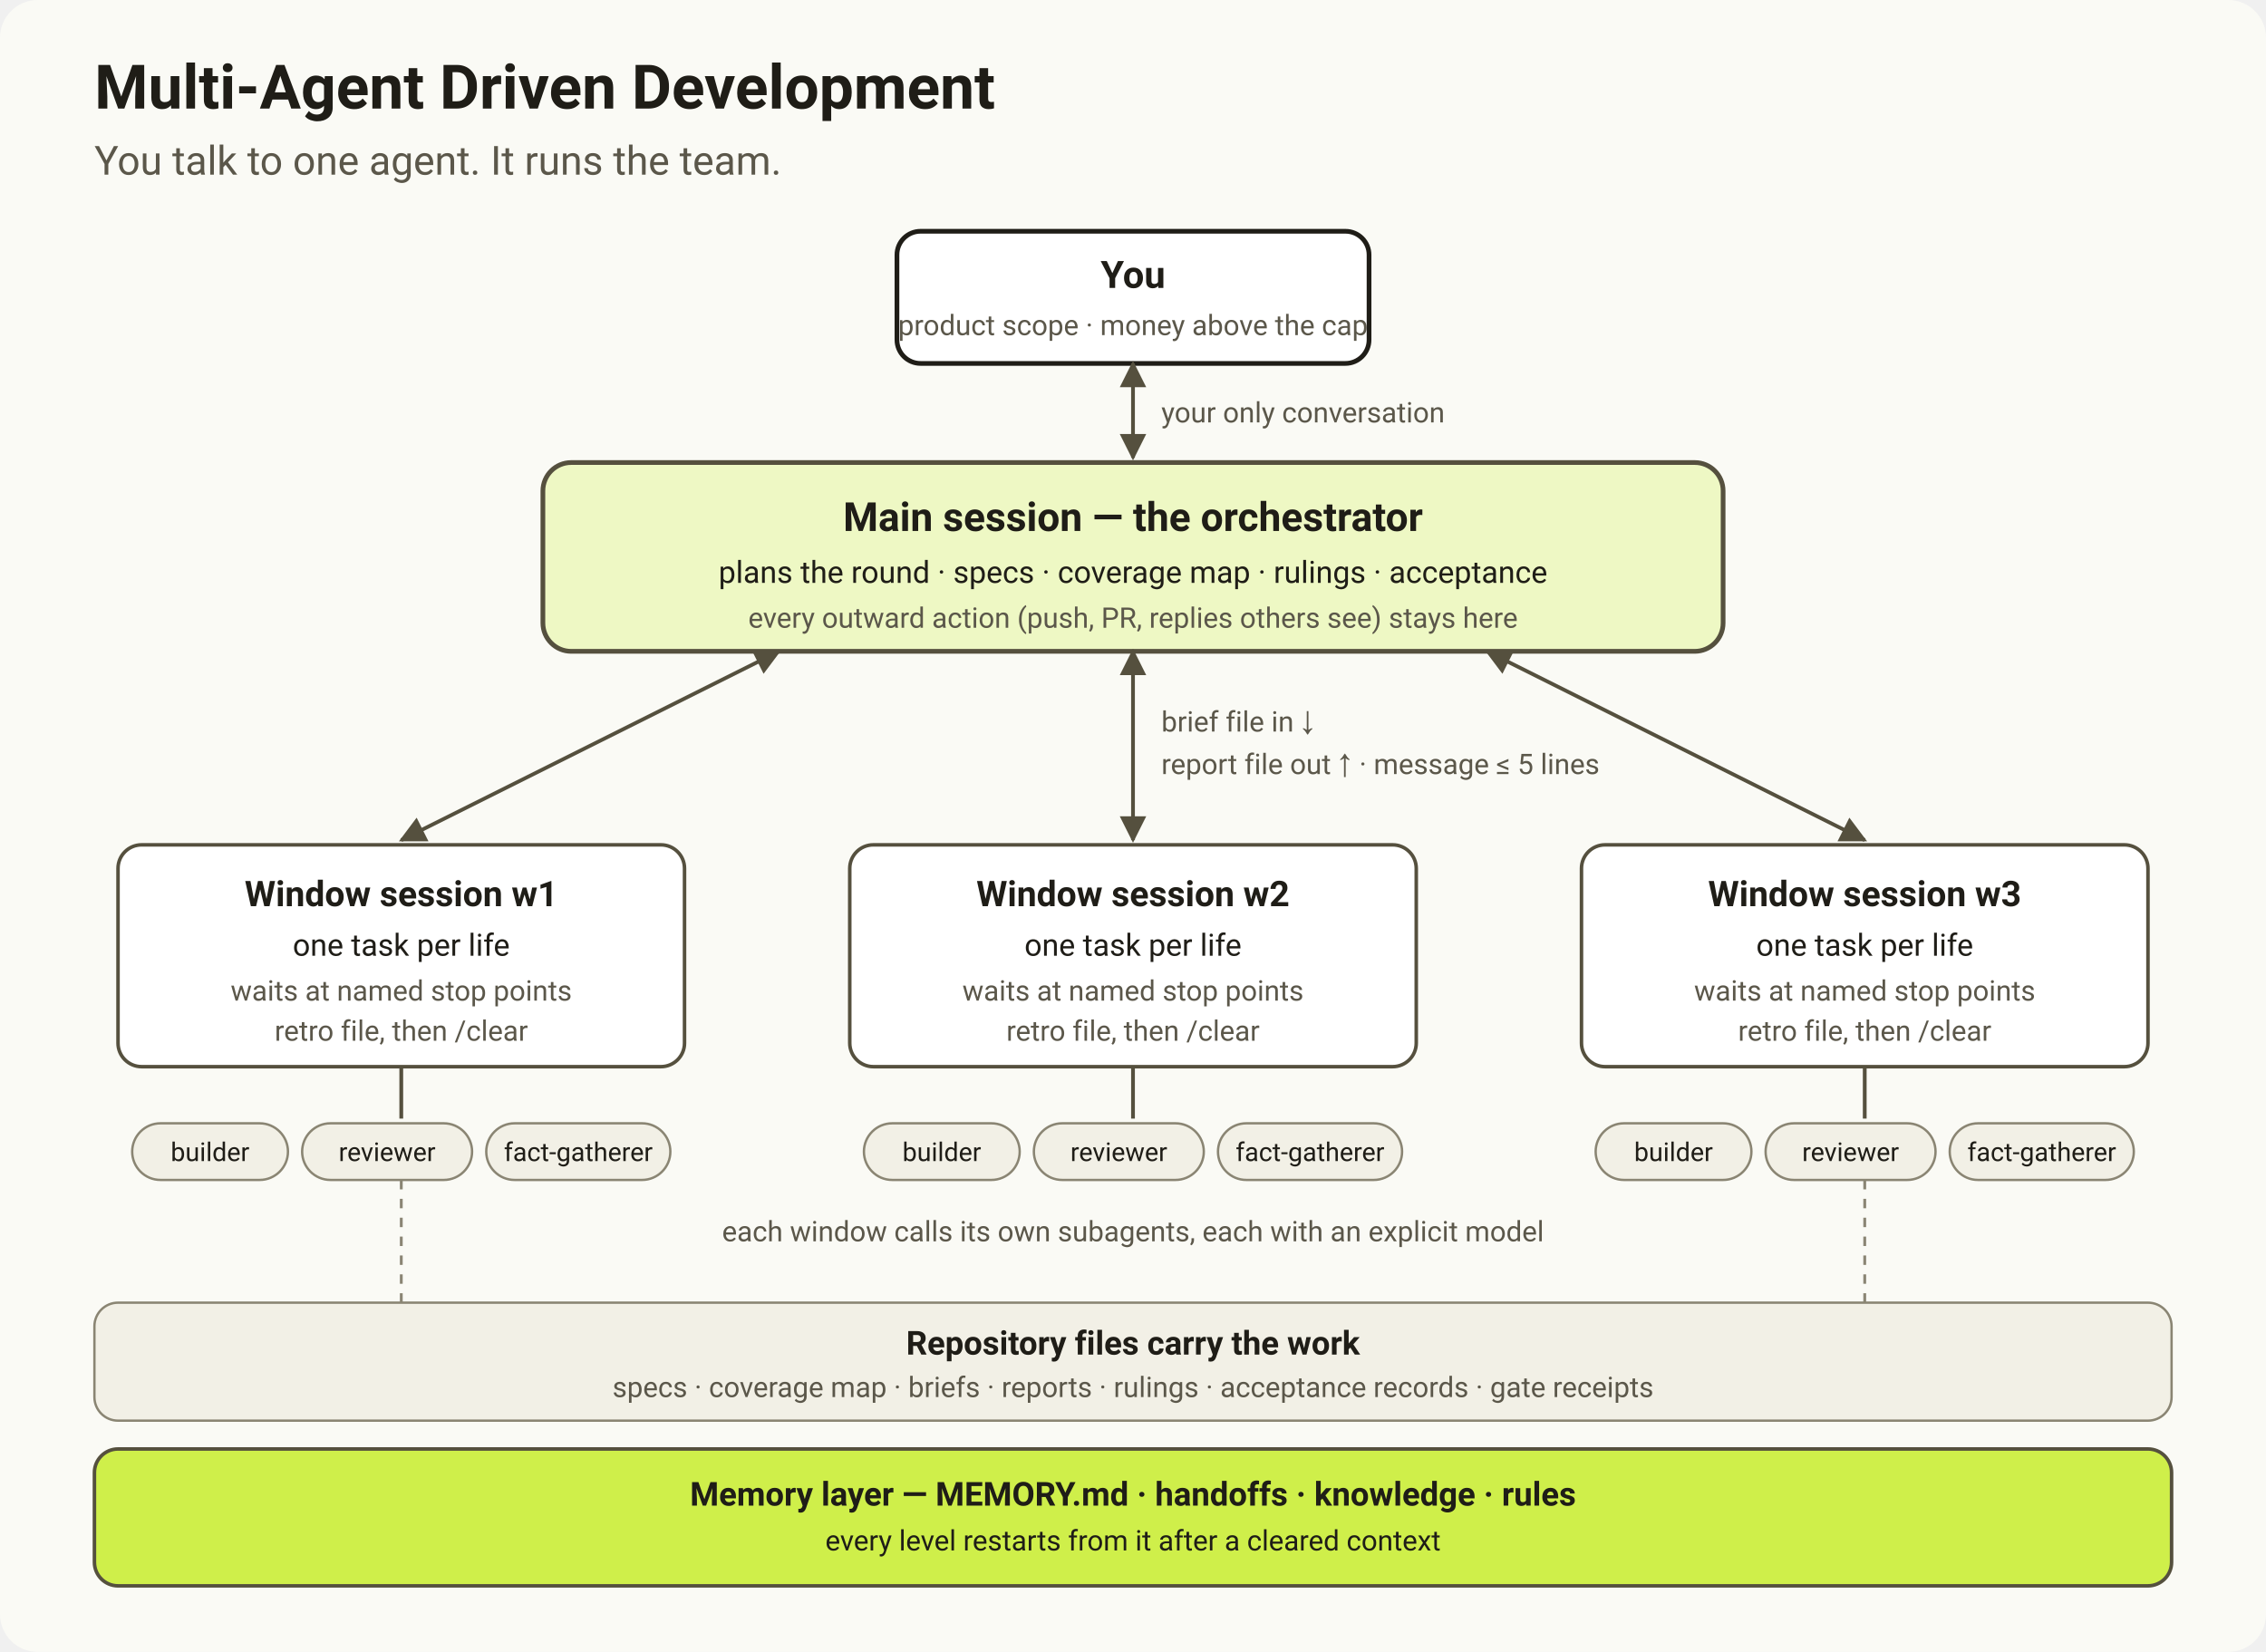
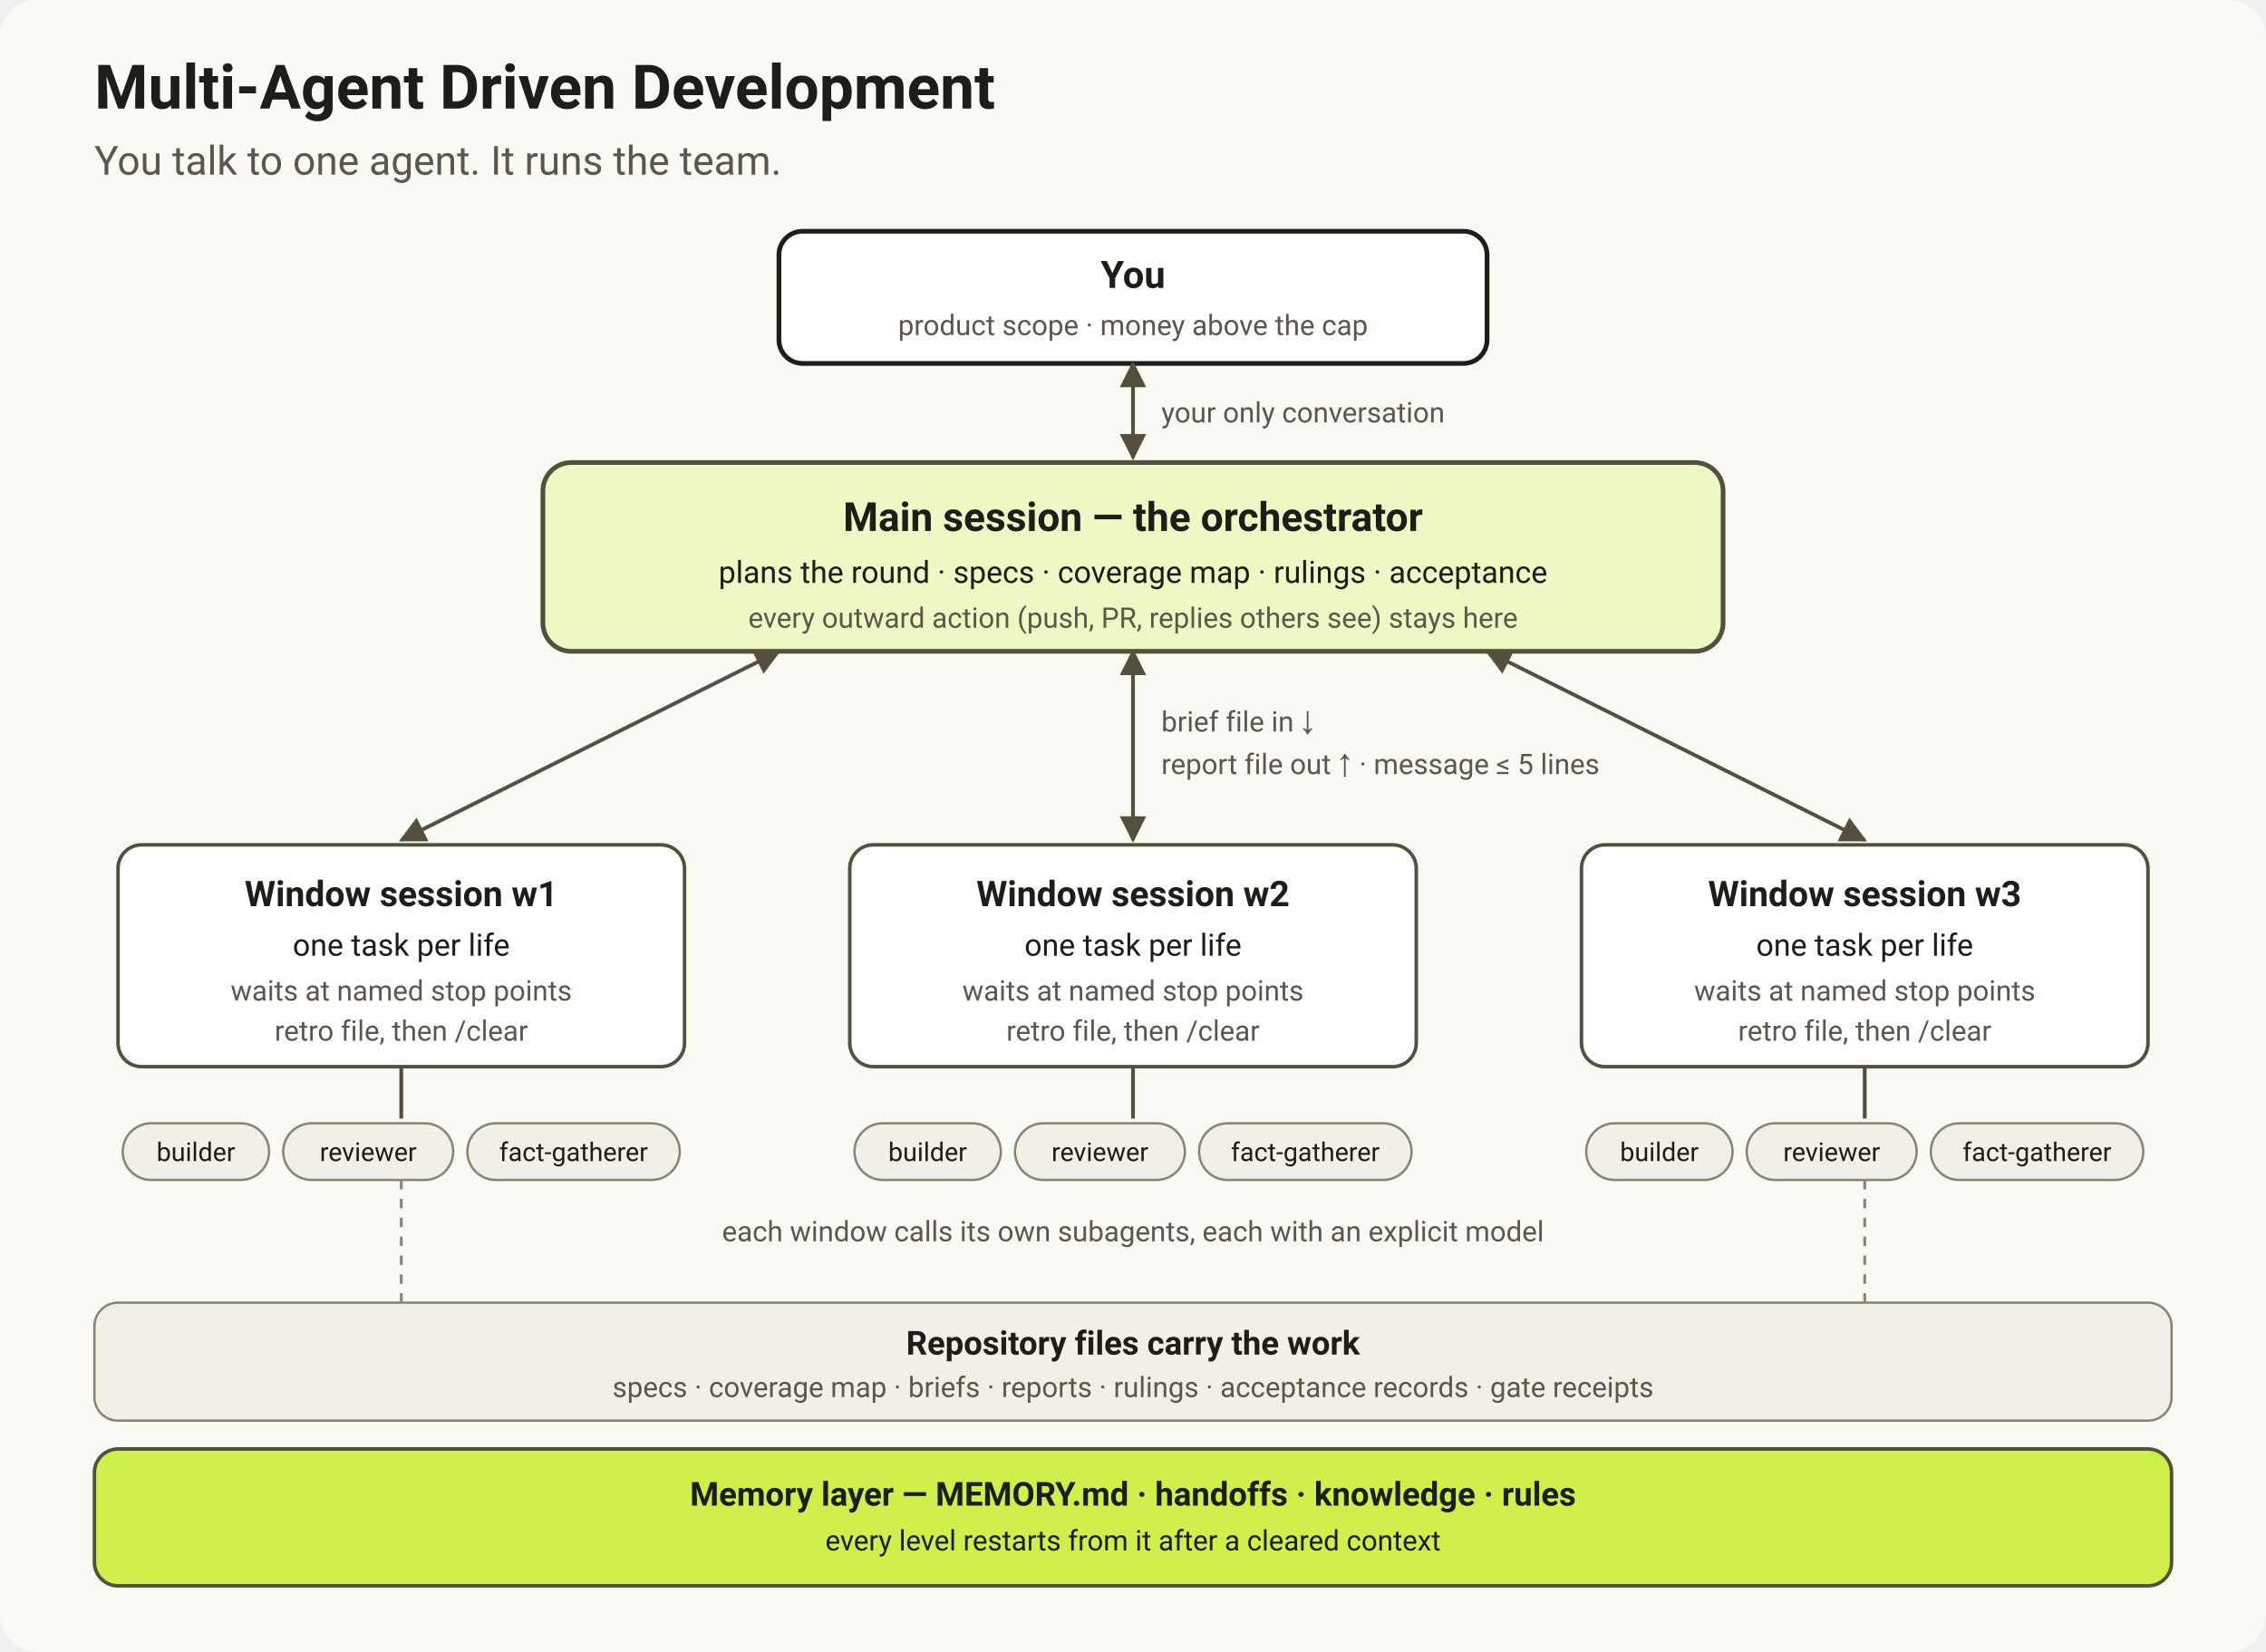
<svg xmlns="http://www.w3.org/2000/svg" viewBox="0 0 960 700" width="960" height="700" role="img" aria-labelledby="t d">
  <style>
    .bg { fill: #FAFAF5; }
    .ink { fill: #1F1D17; }
    .soft { fill: #5B574A; }
    .box { fill: #FFFFFF; stroke: #55503E; stroke-width: 1.5; }
    .main { fill: #EEF8C4; stroke: #55503E; stroke-width: 2; }
    .you { fill: #FFFFFF; stroke: #1F1D17; stroke-width: 2; }
    .pill { fill: #F2F0E6; stroke: #8A8573; stroke-width: 1; }
    .band { fill: #F2F0E6; stroke: #8A8573; stroke-width: 1; }
    .mem { fill: #CFEF4A; stroke: #55503E; stroke-width: 1.5; }
    .memink { fill: #1F1D17; }
    .line { stroke: #55503E; stroke-width: 1.6; fill: none; }
    .thin { stroke: #8A8573; stroke-width: 1.2; fill: none; stroke-dasharray: 4 4; }
    .head { fill: #55503E; }
    text { font-family: -apple-system, BlinkMacSystemFont, "Segoe UI", Roboto, Helvetica, Arial, sans-serif; }
    @media (prefers-color-scheme: dark) {
      .bg { fill: #16150F; }
      .ink { fill: #F2F0E6; }
      .soft { fill: #B9B4A2; }
      .box { fill: #22211A; stroke: #B9B4A2; }
      .main { fill: #2E3414; stroke: #CFEF4A; }
      .you { fill: #22211A; stroke: #F2F0E6; }
      .pill { fill: #2A2920; stroke: #6E6A5A; }
      .band { fill: #22211A; stroke: #6E6A5A; }
      .mem { fill: #CFEF4A; stroke: #CFEF4A; }
      .memink { fill: #16150F; }
      .line { stroke: #B9B4A2; }
      .thin { stroke: #6E6A5A; }
      .head { fill: #B9B4A2; }
    }
  </style>
  <defs>
    <marker id="a" viewBox="0 0 10 10" refX="9" refY="5" markerWidth="7" markerHeight="7" orient="auto-start-reverse">
      <path class="head" d="M0,0 L10,5 L0,10 z" />
    </marker>
  </defs>
  <rect class="bg" x="0" y="0" width="960" height="700" rx="16" />
  <text class="ink" x="40" y="46" font-size="26" font-weight="700">Multi-Agent Driven Development</text>
  <text class="soft" x="40" y="74" font-size="17">You talk to one agent. It runs the team.</text>
-   <rect class="you" x="380" y="98" width="200" height="56" rx="10" />
+   <rect class="you" x="330" y="98" width="300" height="56" rx="10" />
  <text class="ink" x="480" y="122" font-size="16" font-weight="700" text-anchor="middle">You</text>
  <text class="soft" x="480" y="142" font-size="12" text-anchor="middle">product scope · money above the cap</text>
  <line class="line" x1="480" y1="154" x2="480" y2="194" marker-start="url(#a)" marker-end="url(#a)" />
  <text class="soft" x="492" y="179" font-size="12">your only conversation</text>
  <rect class="main" x="230" y="196" width="500" height="80" rx="12" />
  <text class="ink" x="480" y="225" font-size="17" font-weight="700" text-anchor="middle">Main session — the orchestrator</text>
  <text class="ink" x="480" y="247" font-size="13" text-anchor="middle">plans the round · specs · coverage map · rulings · acceptance</text>
  <text class="soft" x="480" y="266" font-size="12" text-anchor="middle">every outward action (push, PR, replies others see) stays here</text>
  <path class="line" d="M330,276 L170,356" marker-start="url(#a)" marker-end="url(#a)" />
  <path class="line" d="M480,276 L480,356" marker-start="url(#a)" marker-end="url(#a)" />
  <path class="line" d="M630,276 L790,356" marker-start="url(#a)" marker-end="url(#a)" />
  <text class="soft" x="492" y="310" font-size="12">brief file in ↓</text>
  <text class="soft" x="492" y="328" font-size="12">report file out ↑ · message ≤ 5 lines</text>
  <g>
    <rect class="box" x="50" y="358" width="240" height="94" rx="10" />
    <text class="ink" x="170" y="384" font-size="15" font-weight="700" text-anchor="middle">Window session w1</text>
    <text class="ink" x="170" y="405" font-size="13" text-anchor="middle">one task per life</text>
    <text class="soft" x="170" y="424" font-size="12" text-anchor="middle">waits at named stop points</text>
    <text class="soft" x="170" y="441" font-size="12" text-anchor="middle">retro file, then /clear</text>
  </g>
  <g>
    <rect class="box" x="360" y="358" width="240" height="94" rx="10" />
    <text class="ink" x="480" y="384" font-size="15" font-weight="700" text-anchor="middle">Window session w2</text>
    <text class="ink" x="480" y="405" font-size="13" text-anchor="middle">one task per life</text>
    <text class="soft" x="480" y="424" font-size="12" text-anchor="middle">waits at named stop points</text>
    <text class="soft" x="480" y="441" font-size="12" text-anchor="middle">retro file, then /clear</text>
  </g>
  <g>
    <rect class="box" x="670" y="358" width="240" height="94" rx="10" />
    <text class="ink" x="790" y="384" font-size="15" font-weight="700" text-anchor="middle">Window session w3</text>
    <text class="ink" x="790" y="405" font-size="13" text-anchor="middle">one task per life</text>
    <text class="soft" x="790" y="424" font-size="12" text-anchor="middle">waits at named stop points</text>
    <text class="soft" x="790" y="441" font-size="12" text-anchor="middle">retro file, then /clear</text>
  </g>
  <g font-size="11">
    <line class="line" x1="170" y1="452" x2="170" y2="474" />
-     <rect class="pill" x="56" y="476" width="66" height="24" rx="12" />
-     <text class="ink" x="89" y="492" text-anchor="middle">builder</text>
-     <rect class="pill" x="128" y="476" width="72" height="24" rx="12" />
-     <text class="ink" x="164" y="492" text-anchor="middle">reviewer</text>
-     <rect class="pill" x="206" y="476" width="78" height="24" rx="12" />
-     <text class="ink" x="245" y="492" text-anchor="middle">fact-gatherer</text>
+     <rect class="pill" x="52" y="476" width="62" height="24" rx="12" />
+     <text class="ink" x="83" y="492" text-anchor="middle">builder</text>
+     <rect class="pill" x="120" y="476" width="72" height="24" rx="12" />
+     <text class="ink" x="156" y="492" text-anchor="middle">reviewer</text>
+     <rect class="pill" x="198" y="476" width="90" height="24" rx="12" />
+     <text class="ink" x="243" y="492" text-anchor="middle">fact-gatherer</text>
    <line class="line" x1="480" y1="452" x2="480" y2="474" />
-     <rect class="pill" x="366" y="476" width="66" height="24" rx="12" />
-     <text class="ink" x="399" y="492" text-anchor="middle">builder</text>
-     <rect class="pill" x="438" y="476" width="72" height="24" rx="12" />
-     <text class="ink" x="474" y="492" text-anchor="middle">reviewer</text>
-     <rect class="pill" x="516" y="476" width="78" height="24" rx="12" />
-     <text class="ink" x="555" y="492" text-anchor="middle">fact-gatherer</text>
+     <rect class="pill" x="362" y="476" width="62" height="24" rx="12" />
+     <text class="ink" x="393" y="492" text-anchor="middle">builder</text>
+     <rect class="pill" x="430" y="476" width="72" height="24" rx="12" />
+     <text class="ink" x="466" y="492" text-anchor="middle">reviewer</text>
+     <rect class="pill" x="508" y="476" width="90" height="24" rx="12" />
+     <text class="ink" x="553" y="492" text-anchor="middle">fact-gatherer</text>
    <line class="line" x1="790" y1="452" x2="790" y2="474" />
-     <rect class="pill" x="676" y="476" width="66" height="24" rx="12" />
-     <text class="ink" x="709" y="492" text-anchor="middle">builder</text>
-     <rect class="pill" x="748" y="476" width="72" height="24" rx="12" />
-     <text class="ink" x="784" y="492" text-anchor="middle">reviewer</text>
-     <rect class="pill" x="826" y="476" width="78" height="24" rx="12" />
-     <text class="ink" x="865" y="492" text-anchor="middle">fact-gatherer</text>
+     <rect class="pill" x="672" y="476" width="62" height="24" rx="12" />
+     <text class="ink" x="703" y="492" text-anchor="middle">builder</text>
+     <rect class="pill" x="740" y="476" width="72" height="24" rx="12" />
+     <text class="ink" x="776" y="492" text-anchor="middle">reviewer</text>
+     <rect class="pill" x="818" y="476" width="90" height="24" rx="12" />
+     <text class="ink" x="863" y="492" text-anchor="middle">fact-gatherer</text>
  </g>
  <text class="soft" x="480" y="526" font-size="12" text-anchor="middle">each window calls its own subagents, each with an explicit model</text>
  <line class="thin" x1="170" y1="500" x2="170" y2="552" />
  <line class="thin" x1="790" y1="500" x2="790" y2="552" />
  <rect class="band" x="40" y="552" width="880" height="50" rx="10" />
  <text class="ink" x="480" y="574" font-size="14" font-weight="700" text-anchor="middle">Repository files carry the work</text>
  <text class="soft" x="480" y="592" font-size="12" text-anchor="middle">specs · coverage map · briefs · reports · rulings · acceptance records · gate receipts</text>
  <rect class="mem" x="40" y="614" width="880" height="58" rx="10" />
  <text class="memink" x="480" y="638" font-size="14" font-weight="700" text-anchor="middle">Memory layer — MEMORY.md · handoffs · knowledge · rules</text>
  <text class="memink" x="480" y="657" font-size="12" text-anchor="middle">every level restarts from it after a cleared context</text>
</svg>
